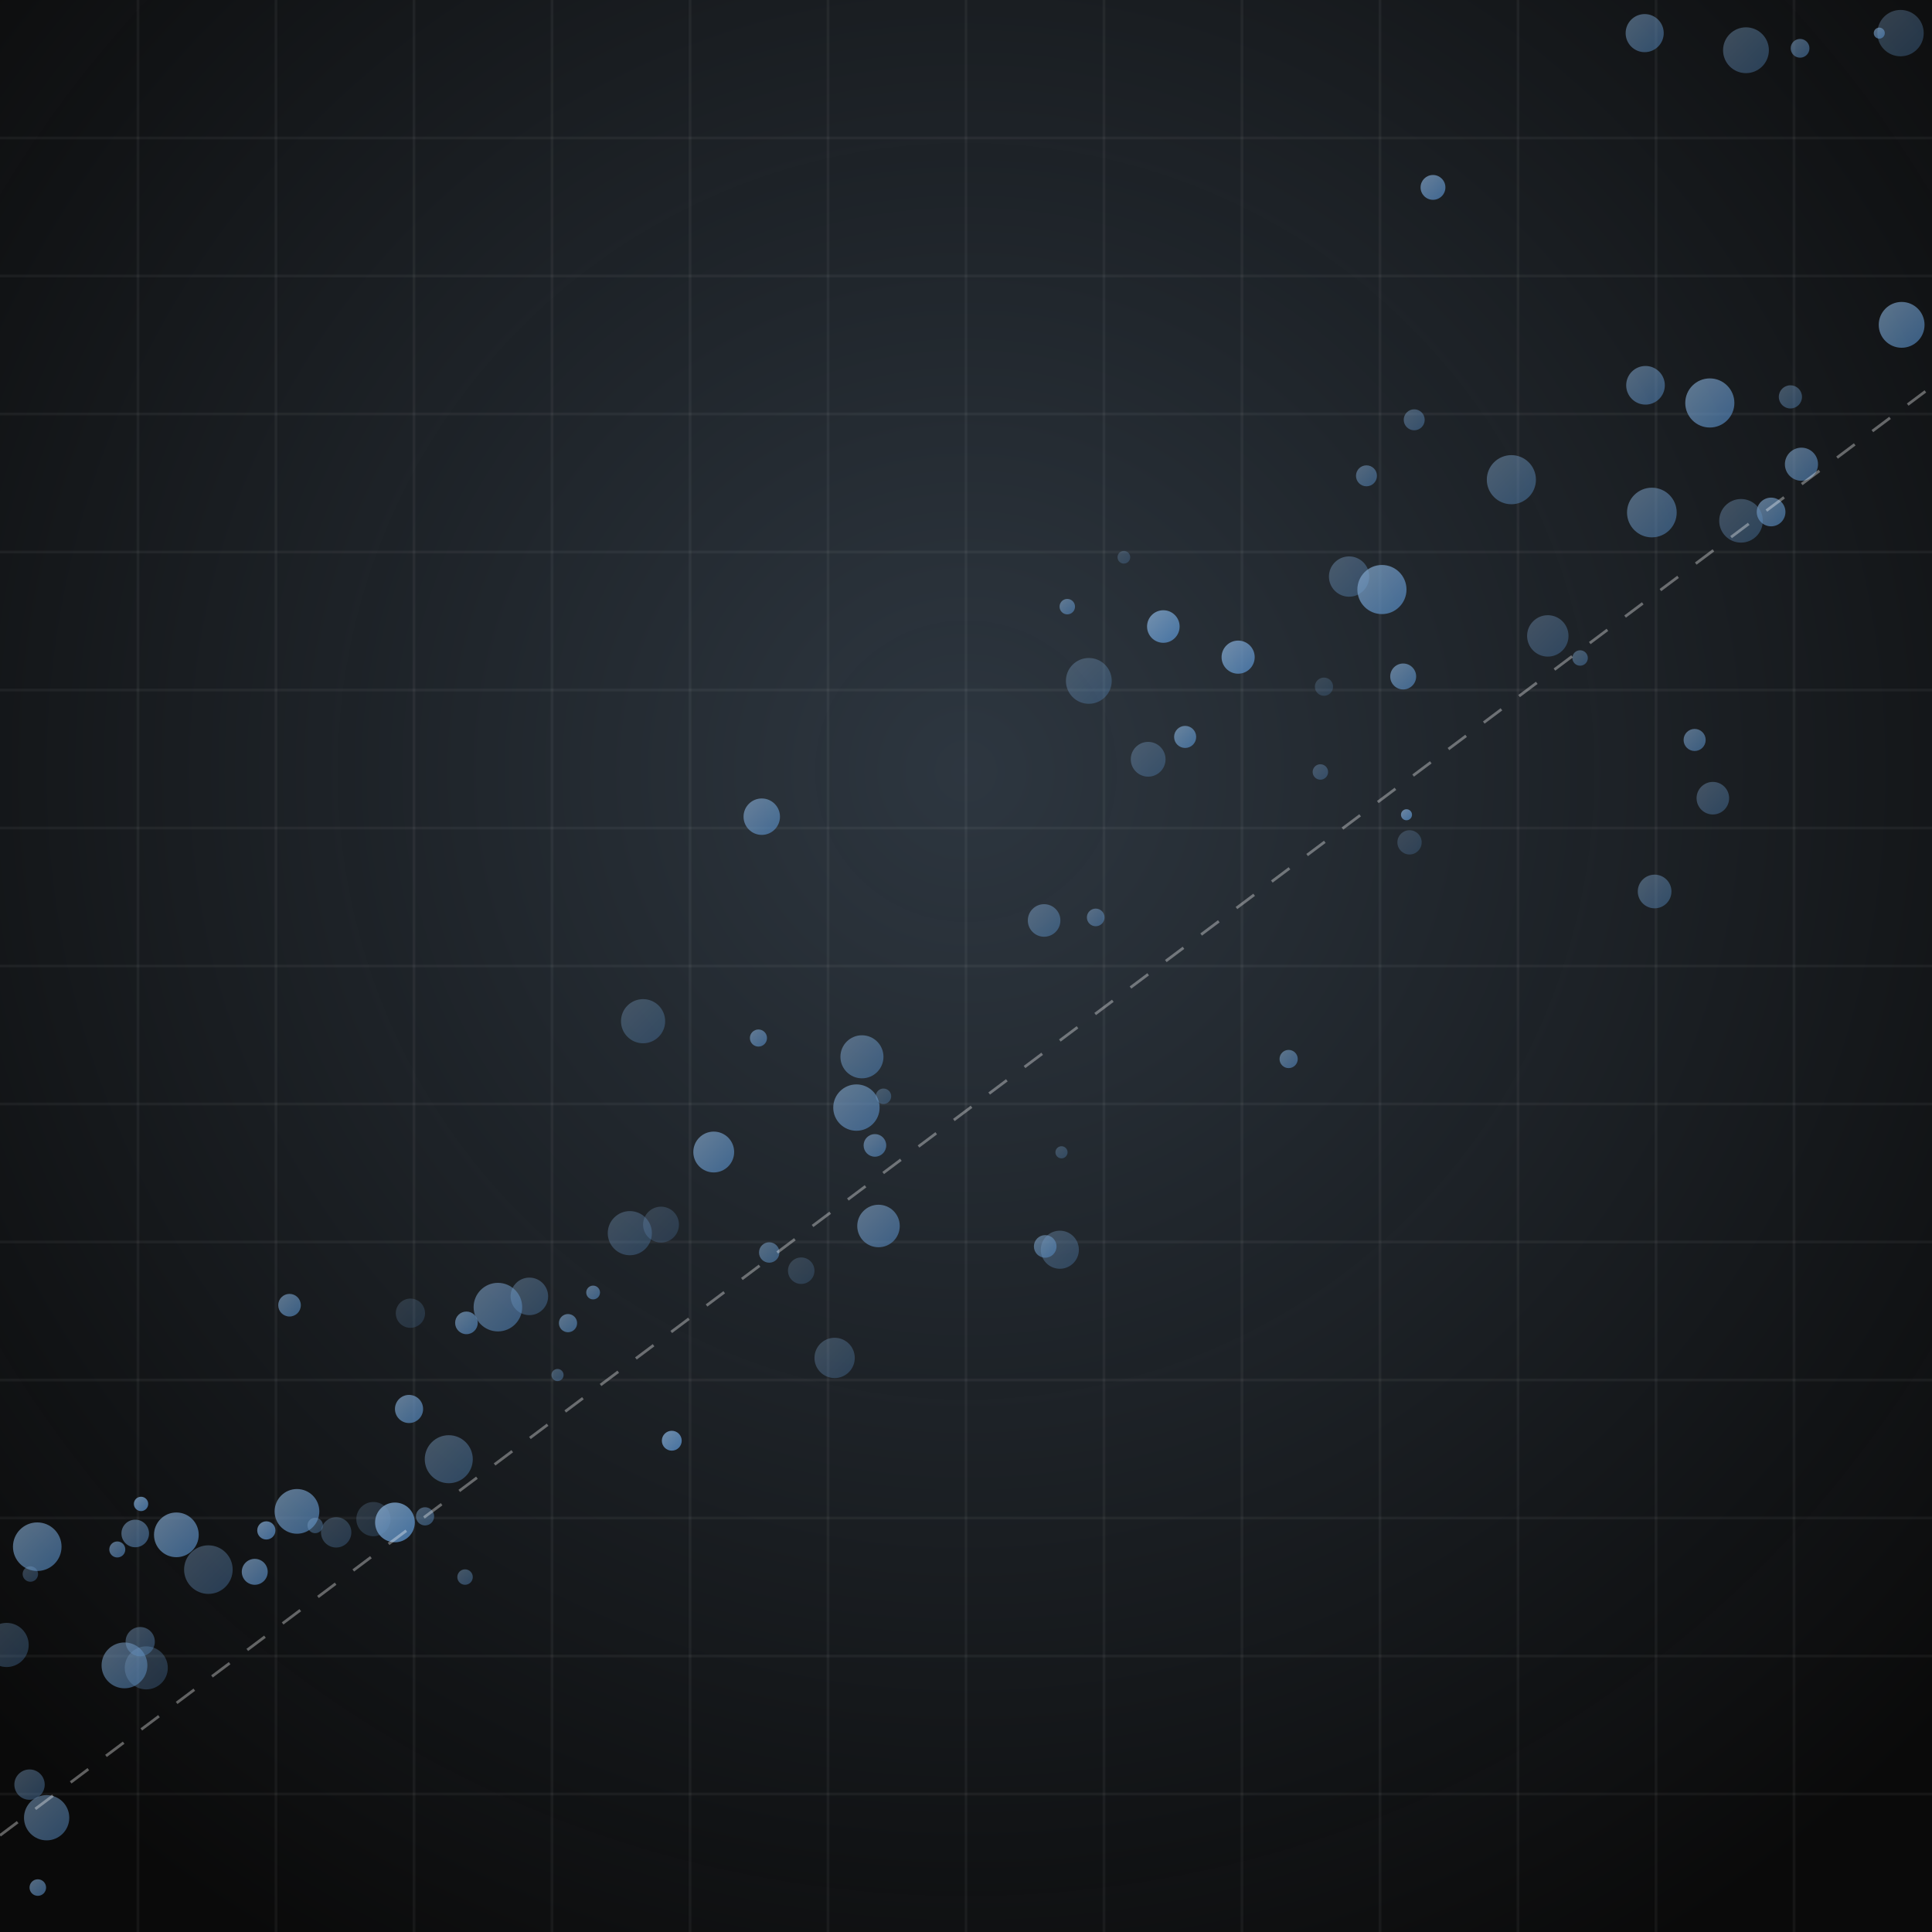
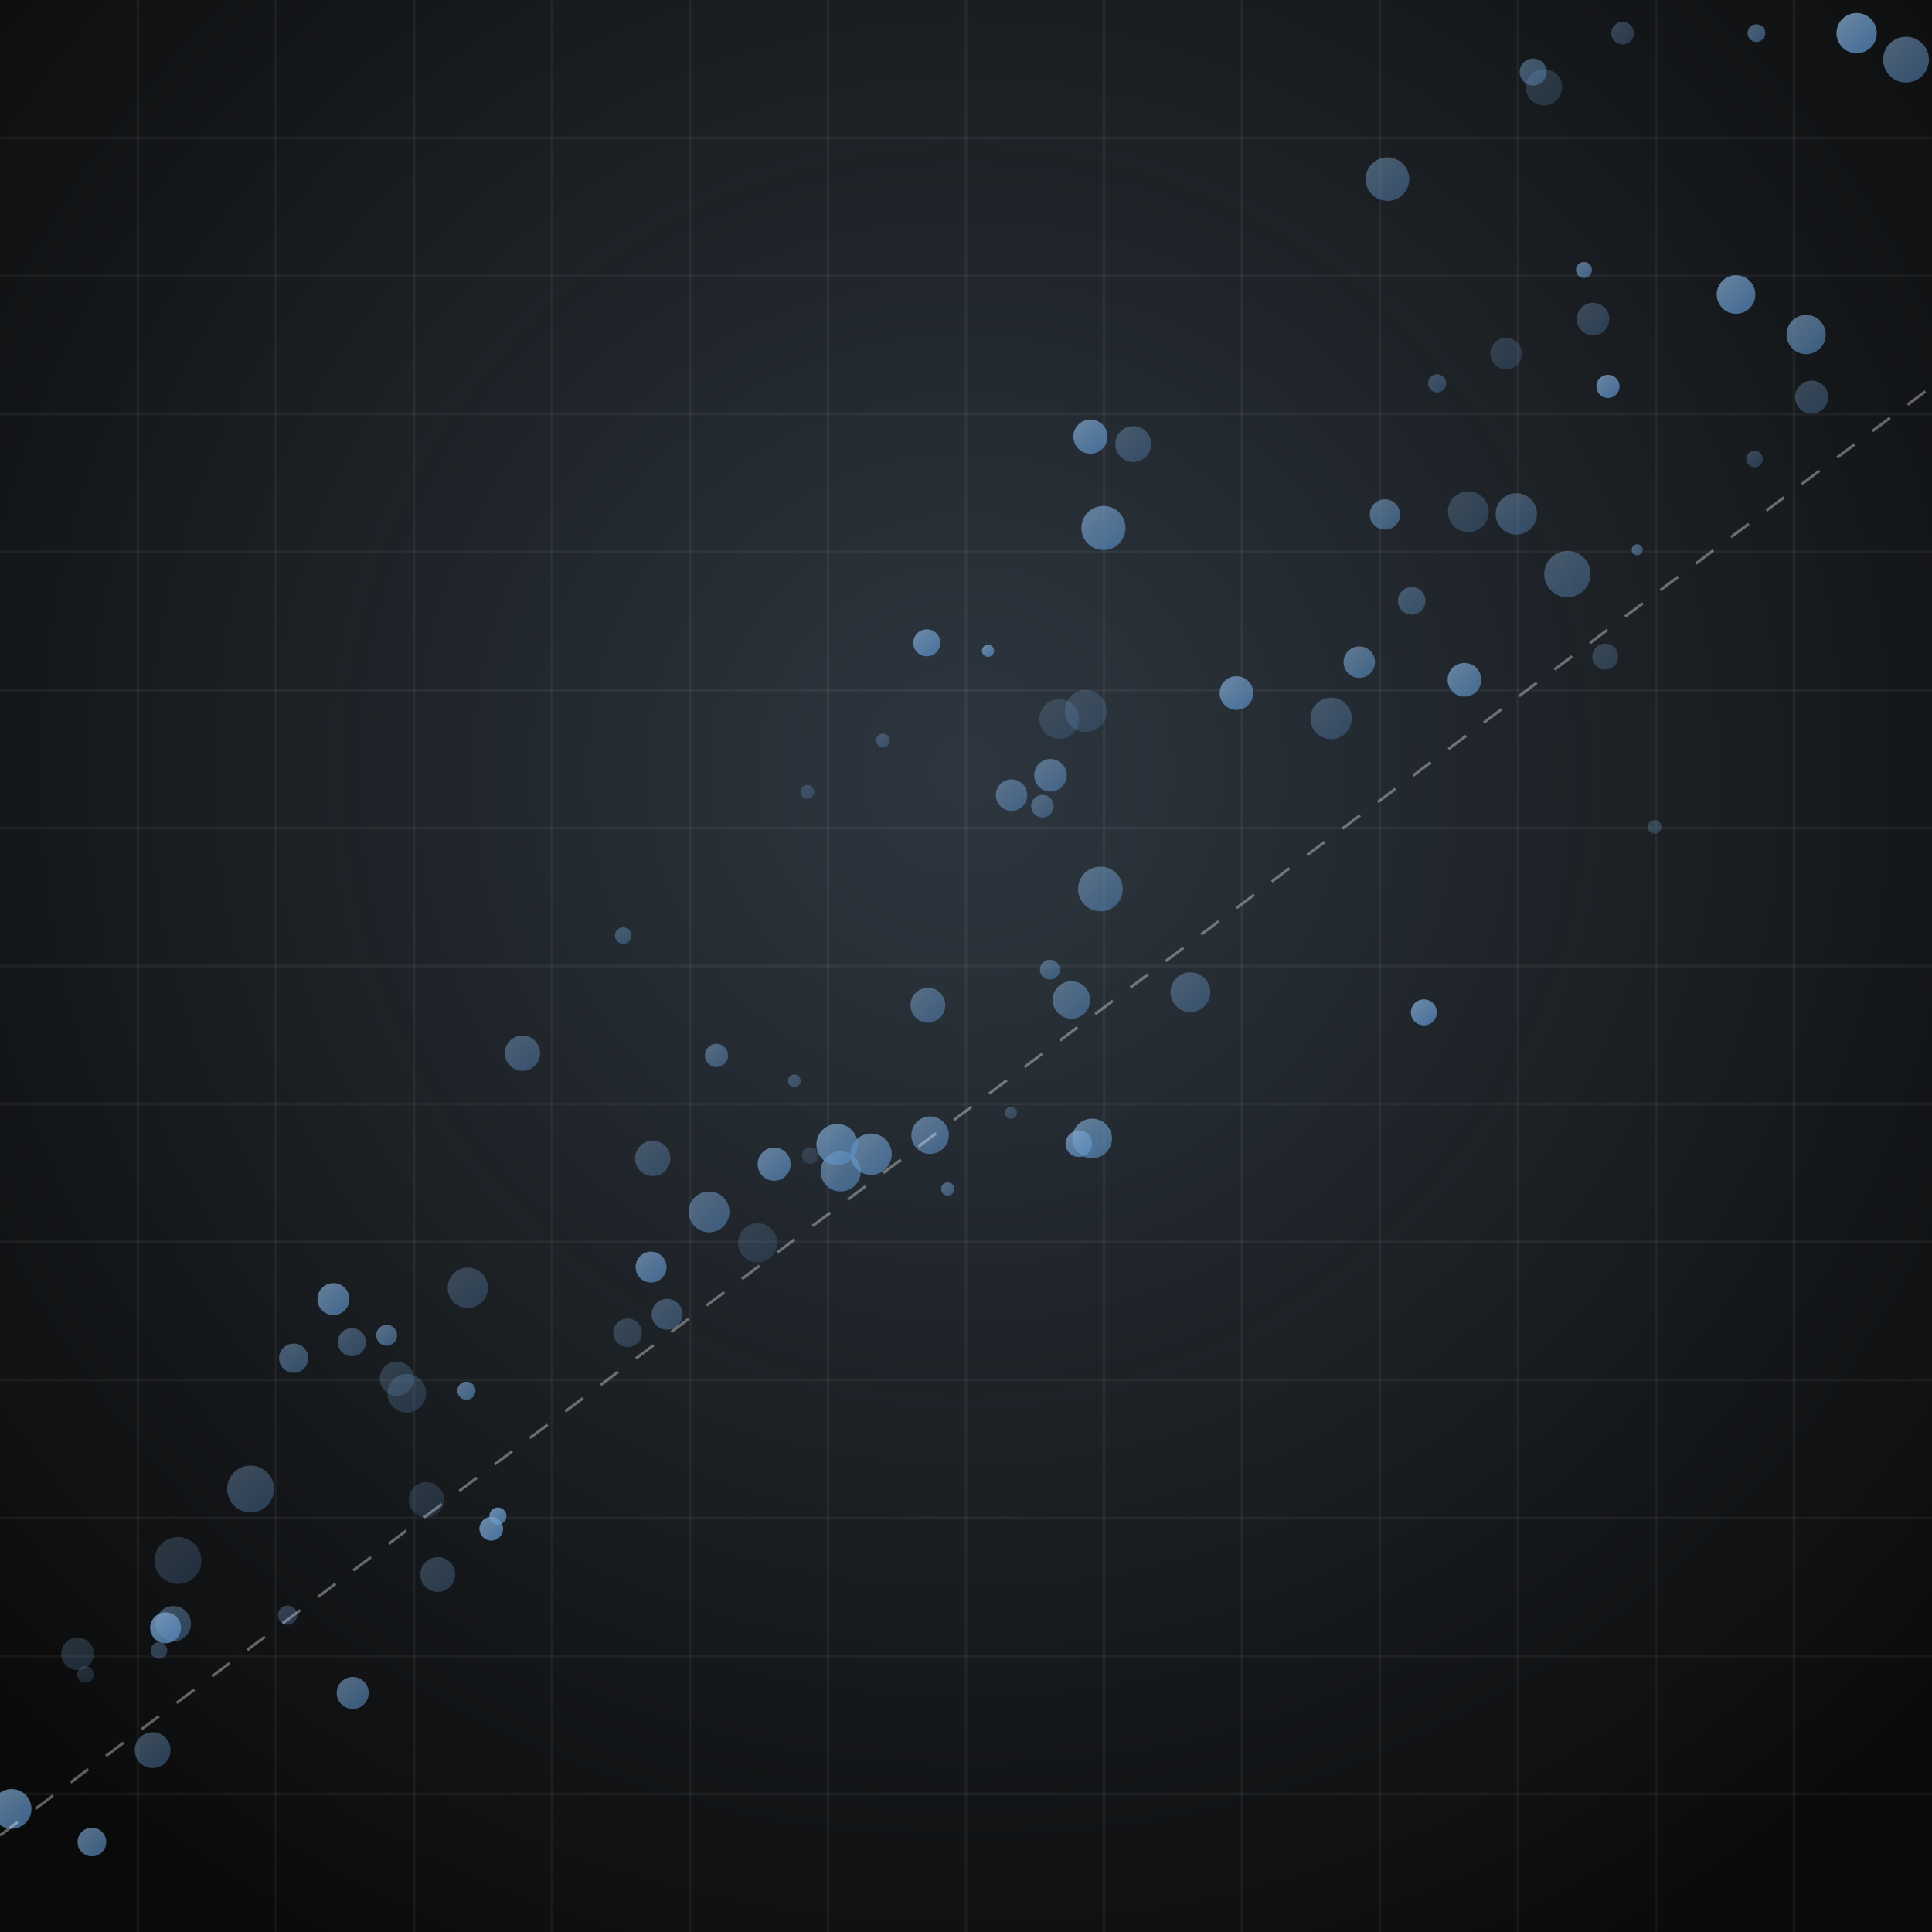
<svg xmlns="http://www.w3.org/2000/svg" viewBox="0 0 700 700" width="700" height="700">
  <defs>
-     <linearGradient id="g12" x1="0" y1="0" x2="1" y2="1">
+     <linearGradient id="g14" x1="0" y1="0" x2="1" y2="1">
      <stop offset="0" stop-color="#89AACC" />
      <stop offset="1" stop-color="#4E85BF" />
    </linearGradient>
-     <radialGradient id="glow12" cx="0.5" cy="0.4" r="0.7">
+     <radialGradient id="glow14" cx="0.5" cy="0.4" r="0.7">
      <stop offset="0" stop-color="#89AACC" stop-opacity="0.28" />
      <stop offset="1" stop-color="#89AACC" stop-opacity="0" />
    </radialGradient>
  </defs>
  <rect width="700" height="700" fill="#0a0a0a" />
-   <rect width="700" height="700" fill="url(#glow12)" />
+   <rect width="700" height="700" fill="url(#glow14)" />
  <line x1="50" y1="0" x2="50" y2="700" stroke="#ffffff" stroke-opacity="0.05" />
  <line x1="100" y1="0" x2="100" y2="700" stroke="#ffffff" stroke-opacity="0.05" />
  <line x1="150" y1="0" x2="150" y2="700" stroke="#ffffff" stroke-opacity="0.05" />
  <line x1="200" y1="0" x2="200" y2="700" stroke="#ffffff" stroke-opacity="0.05" />
  <line x1="250" y1="0" x2="250" y2="700" stroke="#ffffff" stroke-opacity="0.05" />
  <line x1="300" y1="0" x2="300" y2="700" stroke="#ffffff" stroke-opacity="0.05" />
  <line x1="350" y1="0" x2="350" y2="700" stroke="#ffffff" stroke-opacity="0.05" />
  <line x1="400" y1="0" x2="400" y2="700" stroke="#ffffff" stroke-opacity="0.05" />
  <line x1="450" y1="0" x2="450" y2="700" stroke="#ffffff" stroke-opacity="0.05" />
  <line x1="500" y1="0" x2="500" y2="700" stroke="#ffffff" stroke-opacity="0.05" />
  <line x1="550" y1="0" x2="550" y2="700" stroke="#ffffff" stroke-opacity="0.05" />
  <line x1="600" y1="0" x2="600" y2="700" stroke="#ffffff" stroke-opacity="0.05" />
  <line x1="650" y1="0" x2="650" y2="700" stroke="#ffffff" stroke-opacity="0.05" />
  <line x1="0" y1="50" x2="700" y2="50" stroke="#ffffff" stroke-opacity="0.05" />
  <line x1="0" y1="100" x2="700" y2="100" stroke="#ffffff" stroke-opacity="0.05" />
  <line x1="0" y1="150" x2="700" y2="150" stroke="#ffffff" stroke-opacity="0.05" />
  <line x1="0" y1="200" x2="700" y2="200" stroke="#ffffff" stroke-opacity="0.05" />
  <line x1="0" y1="250" x2="700" y2="250" stroke="#ffffff" stroke-opacity="0.05" />
  <line x1="0" y1="300" x2="700" y2="300" stroke="#ffffff" stroke-opacity="0.05" />
  <line x1="0" y1="350" x2="700" y2="350" stroke="#ffffff" stroke-opacity="0.05" />
  <line x1="0" y1="400" x2="700" y2="400" stroke="#ffffff" stroke-opacity="0.05" />
  <line x1="0" y1="450" x2="700" y2="450" stroke="#ffffff" stroke-opacity="0.05" />
  <line x1="0" y1="500" x2="700" y2="500" stroke="#ffffff" stroke-opacity="0.05" />
  <line x1="0" y1="550" x2="700" y2="550" stroke="#ffffff" stroke-opacity="0.05" />
  <line x1="0" y1="600" x2="700" y2="600" stroke="#ffffff" stroke-opacity="0.05" />
  <line x1="0" y1="650" x2="700" y2="650" stroke="#ffffff" stroke-opacity="0.05" />
-   <circle cx="168.5" cy="571.4" r="2.8" fill="url(#g12)" fill-opacity="0.43" />
-   <circle cx="416.0" cy="275.1" r="6.3" fill="url(#g12)" fill-opacity="0.36" />
-   <circle cx="169.0" cy="479.3" r="4.1" fill="url(#g12)" fill-opacity="0.65" />
-   <circle cx="75.5" cy="568.7" r="8.8" fill="url(#g12)" fill-opacity="0.37" />
-   <circle cx="572.5" cy="238.4" r="2.8" fill="url(#g12)" fill-opacity="0.45" />
-   <circle cx="397.0" cy="332.4" r="3.2" fill="url(#g12)" fill-opacity="0.52" />
-   <circle cx="276.0" cy="295.9" r="6.6" fill="url(#g12)" fill-opacity="0.66" />
-   <circle cx="488.8" cy="208.9" r="7.3" fill="url(#g12)" fill-opacity="0.39" />
-   <circle cx="10.7" cy="646.6" r="5.5" fill="url(#g12)" fill-opacity="0.40" />
-   <circle cx="107.6" cy="547.6" r="8.1" fill="url(#g12)" fill-opacity="0.66" />
-   <circle cx="312.3" cy="382.9" r="7.8" fill="url(#g12)" fill-opacity="0.53" />
-   <circle cx="384.0" cy="452.8" r="6.9" fill="url(#g12)" fill-opacity="0.34" />
-   <circle cx="648.7" cy="143.8" r="4.2" fill="url(#g12)" fill-opacity="0.42" />
-   <circle cx="121.8" cy="555.2" r="5.5" fill="url(#g12)" fill-opacity="0.31" />
-   <circle cx="614.0" cy="268.1" r="4.0" fill="url(#g12)" fill-opacity="0.59" />
-   <circle cx="500.7" cy="213.6" r="8.9" fill="url(#g12)" fill-opacity="0.71" />
-   <circle cx="13.5" cy="560.4" r="8.8" fill="url(#g12)" fill-opacity="0.63" />
-   <circle cx="641.7" cy="185.5" r="5.2" fill="url(#g12)" fill-opacity="0.63" />
-   <circle cx="154.0" cy="549.4" r="3.3" fill="url(#g12)" fill-opacity="0.47" />
-   <circle cx="302.4" cy="492.0" r="7.3" fill="url(#g12)" fill-opacity="0.32" />
-   <circle cx="688.6" cy="12.0" r="8.4" fill="url(#g12)" fill-opacity="0.32" />
-   <circle cx="595.9" cy="12.0" r="6.9" fill="url(#g12)" fill-opacity="0.50" />
-   <circle cx="310.3" cy="401.3" r="8.4" fill="url(#g12)" fill-opacity="0.62" />
-   <circle cx="318.3" cy="444.2" r="7.7" fill="url(#g12)" fill-opacity="0.59" />
-   <circle cx="11.0" cy="570.3" r="2.8" fill="url(#g12)" fill-opacity="0.34" />
-   <circle cx="274.8" cy="376.1" r="3.1" fill="url(#g12)" fill-opacity="0.63" />
-   <circle cx="104.9" cy="472.9" r="4.1" fill="url(#g12)" fill-opacity="0.63" />
-   <circle cx="42.5" cy="561.4" r="2.9" fill="url(#g12)" fill-opacity="0.62" />
-   <circle cx="598.5" cy="185.7" r="9.0" fill="url(#g12)" fill-opacity="0.52" />
-   <circle cx="162.6" cy="528.7" r="8.7" fill="url(#g12)" fill-opacity="0.42" />
-   <circle cx="378.3" cy="333.5" r="5.9" fill="url(#g12)" fill-opacity="0.48" />
-   <circle cx="239.5" cy="443.7" r="6.5" fill="url(#g12)" fill-opacity="0.24" />
-   <circle cx="114.2" cy="552.7" r="2.8" fill="url(#g12)" fill-opacity="0.41" />
-   <circle cx="2.4" cy="596.0" r="8.0" fill="url(#g12)" fill-opacity="0.31" />
-   <circle cx="243.4" cy="522.0" r="3.6" fill="url(#g12)" fill-opacity="0.80" />
-   <circle cx="478.4" cy="279.7" r="2.8" fill="url(#g12)" fill-opacity="0.37" />
-   <circle cx="45.1" cy="603.4" r="8.3" fill="url(#g12)" fill-opacity="0.53" />
-   <circle cx="205.8" cy="479.4" r="3.3" fill="url(#g12)" fill-opacity="0.62" />
-   <circle cx="135.3" cy="550.4" r="6.2" fill="url(#g12)" fill-opacity="0.23" />
-   <circle cx="394.5" cy="246.7" r="8.3" fill="url(#g12)" fill-opacity="0.34" />
-   <circle cx="652.2" cy="17.5" r="3.4" fill="url(#g12)" fill-opacity="0.51" />
-   <circle cx="191.8" cy="469.7" r="6.8" fill="url(#g12)" fill-opacity="0.37" />
-   <circle cx="49.0" cy="555.6" r="5.0" fill="url(#g12)" fill-opacity="0.53" />
-   <circle cx="53.0" cy="604.3" r="7.8" fill="url(#g12)" fill-opacity="0.30" />
-   <circle cx="519.2" cy="67.9" r="4.5" fill="url(#g12)" fill-opacity="0.70" />
-   <circle cx="317.0" cy="415.0" r="4.1" fill="url(#g12)" fill-opacity="0.62" />
-   <circle cx="632.6" cy="18.2" r="8.3" fill="url(#g12)" fill-opacity="0.39" />
-   <circle cx="560.8" cy="230.4" r="7.5" fill="url(#g12)" fill-opacity="0.36" />
-   <circle cx="407.2" cy="201.9" r="2.3" fill="url(#g12)" fill-opacity="0.29" />
-   <circle cx="233.0" cy="370.0" r="8.0" fill="url(#g12)" fill-opacity="0.34" />
-   <circle cx="278.7" cy="453.8" r="3.7" fill="url(#g12)" fill-opacity="0.55" />
-   <circle cx="652.7" cy="168.2" r="6.0" fill="url(#g12)" fill-opacity="0.59" />
-   <circle cx="92.3" cy="569.5" r="4.7" fill="url(#g12)" fill-opacity="0.67" />
-   <circle cx="680.9" cy="12.0" r="2.0" fill="url(#g12)" fill-opacity="0.63" />
-   <circle cx="429.4" cy="267.0" r="4.0" fill="url(#g12)" fill-opacity="0.69" />
-   <circle cx="547.6" cy="173.8" r="8.9" fill="url(#g12)" fill-opacity="0.45" />
-   <circle cx="143.1" cy="551.6" r="7.2" fill="url(#g12)" fill-opacity="0.80" />
-   <circle cx="509.6" cy="295.2" r="2.0" fill="url(#g12)" fill-opacity="0.74" />
-   <circle cx="689.0" cy="117.7" r="8.3" fill="url(#g12)" fill-opacity="0.64" />
-   <circle cx="50.8" cy="594.8" r="5.3" fill="url(#g12)" fill-opacity="0.41" />
-   <circle cx="466.9" cy="383.7" r="3.3" fill="url(#g12)" fill-opacity="0.59" />
-   <circle cx="479.7" cy="248.8" r="3.3" fill="url(#g12)" fill-opacity="0.24" />
-   <circle cx="510.7" cy="305.2" r="4.4" fill="url(#g12)" fill-opacity="0.27" />
-   <circle cx="448.6" cy="238.1" r="6.0" fill="url(#g12)" fill-opacity="0.77" />
-   <circle cx="228.2" cy="446.8" r="8.0" fill="url(#g12)" fill-opacity="0.33" />
-   <circle cx="386.7" cy="219.8" r="2.8" fill="url(#g12)" fill-opacity="0.61" />
-   <circle cx="599.5" cy="323.0" r="6.1" fill="url(#g12)" fill-opacity="0.44" />
-   <circle cx="320.1" cy="397.2" r="2.8" fill="url(#g12)" fill-opacity="0.37" />
-   <circle cx="421.5" cy="227.0" r="5.9" fill="url(#g12)" fill-opacity="0.79" />
-   <circle cx="16.9" cy="658.6" r="8.2" fill="url(#g12)" fill-opacity="0.51" />
-   <circle cx="148.7" cy="475.8" r="5.3" fill="url(#g12)" fill-opacity="0.21" />
-   <circle cx="63.9" cy="556.1" r="8.1" fill="url(#g12)" fill-opacity="0.67" />
-   <circle cx="51.1" cy="544.9" r="2.6" fill="url(#g12)" fill-opacity="0.75" />
-   <circle cx="619.5" cy="146.0" r="8.9" fill="url(#g12)" fill-opacity="0.65" />
-   <circle cx="202.0" cy="498.2" r="2.2" fill="url(#g12)" fill-opacity="0.43" />
-   <circle cx="13.7" cy="683.9" r="3.0" fill="url(#g12)" fill-opacity="0.61" />
-   <circle cx="148.2" cy="510.5" r="5.1" fill="url(#g12)" fill-opacity="0.68" />
-   <circle cx="258.6" cy="417.4" r="7.4" fill="url(#g12)" fill-opacity="0.67" />
-   <circle cx="508.4" cy="245.1" r="4.7" fill="url(#g12)" fill-opacity="0.66" />
-   <circle cx="290.3" cy="460.4" r="4.8" fill="url(#g12)" fill-opacity="0.25" />
-   <circle cx="630.8" cy="188.7" r="7.9" fill="url(#g12)" fill-opacity="0.37" />
-   <circle cx="378.7" cy="451.6" r="4.1" fill="url(#g12)" fill-opacity="0.57" />
-   <circle cx="512.4" cy="152.1" r="3.8" fill="url(#g12)" fill-opacity="0.44" />
-   <circle cx="214.9" cy="468.3" r="2.5" fill="url(#g12)" fill-opacity="0.61" />
-   <circle cx="384.6" cy="417.5" r="2.2" fill="url(#g12)" fill-opacity="0.34" />
-   <circle cx="495.1" cy="172.4" r="3.8" fill="url(#g12)" fill-opacity="0.51" />
-   <circle cx="596.2" cy="139.6" r="7.0" fill="url(#g12)" fill-opacity="0.54" />
-   <circle cx="180.4" cy="473.6" r="8.8" fill="url(#g12)" fill-opacity="0.55" />
-   <circle cx="620.6" cy="289.2" r="5.9" fill="url(#g12)" fill-opacity="0.38" />
-   <circle cx="96.5" cy="554.5" r="3.3" fill="url(#g12)" fill-opacity="0.74" />
+   <circle cx="169.0" cy="503.9" r="3.3" fill="url(#g14)" fill-opacity="0.63" />
+   <circle cx="62.8" cy="588.3" r="6.4" fill="url(#g14)" fill-opacity="0.43" />
+   <circle cx="104.2" cy="585.2" r="3.5" fill="url(#g14)" fill-opacity="0.32" />
+   <circle cx="28.1" cy="599.2" r="5.9" fill="url(#g14)" fill-opacity="0.24" />
+   <circle cx="140.1" cy="483.8" r="3.8" fill="url(#g14)" fill-opacity="0.59" />
+   <circle cx="315.6" cy="418.2" r="7.5" fill="url(#g14)" fill-opacity="0.67" />
+   <circle cx="398.7" cy="322.1" r="8.1" fill="url(#g14)" fill-opacity="0.53" />
+   <circle cx="380.6" cy="280.9" r="5.9" fill="url(#g14)" fill-opacity="0.57" />
+   <circle cx="336.2" cy="364.2" r="6.3" fill="url(#g14)" fill-opacity="0.52" />
+   <circle cx="106.4" cy="492.1" r="5.3" fill="url(#g14)" fill-opacity="0.48" />
+   <circle cx="581.6" cy="237.9" r="4.7" fill="url(#g14)" fill-opacity="0.28" />
+   <circle cx="259.6" cy="382.4" r="4.2" fill="url(#g14)" fill-opacity="0.51" />
+   <circle cx="154.5" cy="543.4" r="6.4" fill="url(#g14)" fill-opacity="0.21" />
+   <circle cx="343.4" cy="430.8" r="2.4" fill="url(#g14)" fill-opacity="0.51" />
+   <circle cx="158.6" cy="570.5" r="6.3" fill="url(#g14)" fill-opacity="0.31" />
+   <circle cx="593.2" cy="199.2" r="2.0" fill="url(#g14)" fill-opacity="0.51" />
+   <circle cx="380.4" cy="351.3" r="3.6" fill="url(#g14)" fill-opacity="0.49" />
+   <circle cx="559.4" cy="31.6" r="6.6" fill="url(#g14)" fill-opacity="0.24" />
+   <circle cx="256.9" cy="439.1" r="7.4" fill="url(#g14)" fill-opacity="0.54" />
+   <circle cx="227.4" cy="482.9" r="5.2" fill="url(#g14)" fill-opacity="0.29" />
+   <circle cx="515.9" cy="366.8" r="4.7" fill="url(#g14)" fill-opacity="0.76" />
+   <circle cx="57.6" cy="598.0" r="3.0" fill="url(#g14)" fill-opacity="0.36" />
+   <circle cx="366.5" cy="288.1" r="5.7" fill="url(#g14)" fill-opacity="0.54" />
+   <circle cx="656.4" cy="143.9" r="6.0" fill="url(#g14)" fill-opacity="0.34" />
+   <circle cx="636.4" cy="12.0" r="3.2" fill="url(#g14)" fill-opacity="0.53" />
+   <circle cx="236.5" cy="419.7" r="6.4" fill="url(#g14)" fill-opacity="0.38" />
+   <circle cx="448.0" cy="251.1" r="6.1" fill="url(#g14)" fill-opacity="0.72" />
+   <circle cx="147.4" cy="504.8" r="7.0" fill="url(#g14)" fill-opacity="0.25" />
+   <circle cx="393.4" cy="257.6" r="7.6" fill="url(#g14)" fill-opacity="0.24" />
+   <circle cx="492.5" cy="239.9" r="5.7" fill="url(#g14)" fill-opacity="0.62" />
+   <circle cx="60.0" cy="589.8" r="5.6" fill="url(#g14)" fill-opacity="0.77" />
+   <circle cx="545.7" cy="128.1" r="5.7" fill="url(#g14)" fill-opacity="0.24" />
+   <circle cx="555.5" cy="26.1" r="4.9" fill="url(#g14)" fill-opacity="0.46" />
+   <circle cx="573.9" cy="97.8" r="2.9" fill="url(#g14)" fill-opacity="0.64" />
+   <circle cx="337.0" cy="411.3" r="6.8" fill="url(#g14)" fill-opacity="0.62" />
+   <circle cx="520.7" cy="138.9" r="3.3" fill="url(#g14)" fill-opacity="0.37" />
+   <circle cx="55.3" cy="634.1" r="6.5" fill="url(#g14)" fill-opacity="0.41" />
+   <circle cx="33.3" cy="667.4" r="5.2" fill="url(#g14)" fill-opacity="0.66" />
+   <circle cx="120.8" cy="470.7" r="5.8" fill="url(#g14)" fill-opacity="0.70" />
+   <circle cx="287.8" cy="391.6" r="2.3" fill="url(#g14)" fill-opacity="0.38" />
+   <circle cx="582.6" cy="140.0" r="4.2" fill="url(#g14)" fill-opacity="0.74" />
+   <circle cx="304.6" cy="424.4" r="7.3" fill="url(#g14)" fill-opacity="0.62" />
+   <circle cx="127.5" cy="486.3" r="5.1" fill="url(#g14)" fill-opacity="0.42" />
+   <circle cx="319.9" cy="268.3" r="2.5" fill="url(#g14)" fill-opacity="0.35" />
+   <circle cx="143.8" cy="499.5" r="6.2" fill="url(#g14)" fill-opacity="0.26" />
+   <circle cx="399.8" cy="191.3" r="8.0" fill="url(#g14)" fill-opacity="0.66" />
+   <circle cx="502.7" cy="64.9" r="7.9" fill="url(#g14)" fill-opacity="0.46" />
+   <circle cx="530.6" cy="246.3" r="6.1" fill="url(#g14)" fill-opacity="0.71" />
+   <circle cx="577.2" cy="115.6" r="5.9" fill="url(#g14)" fill-opacity="0.32" />
+   <circle cx="501.8" cy="186.4" r="5.5" fill="url(#g14)" fill-opacity="0.56" />
+   <circle cx="395.1" cy="158.2" r="6.2" fill="url(#g14)" fill-opacity="0.72" />
+   <circle cx="293.6" cy="418.7" r="3.0" fill="url(#g14)" fill-opacity="0.21" />
+   <circle cx="292.5" cy="286.9" r="2.5" fill="url(#g14)" fill-opacity="0.29" />
+   <circle cx="599.5" cy="299.6" r="2.5" fill="url(#g14)" fill-opacity="0.29" />
+   <circle cx="654.4" cy="121.2" r="7.1" fill="url(#g14)" fill-opacity="0.62" />
+   <circle cx="532.0" cy="185.4" r="7.4" fill="url(#g14)" fill-opacity="0.29" />
+   <circle cx="377.7" cy="292.1" r="4.1" fill="url(#g14)" fill-opacity="0.47" />
+   <circle cx="390.9" cy="414.4" r="4.8" fill="url(#g14)" fill-opacity="0.74" />
+   <circle cx="431.3" cy="359.5" r="7.2" fill="url(#g14)" fill-opacity="0.41" />
+   <circle cx="189.3" cy="381.6" r="6.4" fill="url(#g14)" fill-opacity="0.45" />
+   <circle cx="587.9" cy="12.0" r="4.1" fill="url(#g14)" fill-opacity="0.32" />
+   <circle cx="549.4" cy="186.2" r="7.5" fill="url(#g14)" fill-opacity="0.41" />
+   <circle cx="335.8" cy="232.9" r="4.9" fill="url(#g14)" fill-opacity="0.74" />
+   <circle cx="567.9" cy="208.0" r="8.4" fill="url(#g14)" fill-opacity="0.41" />
+   <circle cx="410.6" cy="160.9" r="6.5" fill="url(#g14)" fill-opacity="0.37" />
+   <circle cx="31.0" cy="606.7" r="3.0" fill="url(#g14)" fill-opacity="0.22" />
+   <circle cx="482.3" cy="260.3" r="7.5" fill="url(#g14)" fill-opacity="0.35" />
+   <circle cx="395.7" cy="412.5" r="7.2" fill="url(#g14)" fill-opacity="0.67" />
+   <circle cx="274.5" cy="450.3" r="7.1" fill="url(#g14)" fill-opacity="0.21" />
+   <circle cx="366.3" cy="403.2" r="2.2" fill="url(#g14)" fill-opacity="0.33" />
+   <circle cx="127.8" cy="613.4" r="5.8" fill="url(#g14)" fill-opacity="0.60" />
+   <circle cx="358.0" cy="235.8" r="2.2" fill="url(#g14)" fill-opacity="0.74" />
+   <circle cx="241.7" cy="476.2" r="5.6" fill="url(#g14)" fill-opacity="0.41" />
+   <circle cx="64.5" cy="565.4" r="8.5" fill="url(#g14)" fill-opacity="0.25" />
+   <circle cx="180.4" cy="549.3" r="3.1" fill="url(#g14)" fill-opacity="0.79" />
+   <circle cx="303.3" cy="414.7" r="7.5" fill="url(#g14)" fill-opacity="0.71" />
+   <circle cx="4.2" cy="655.4" r="7.2" fill="url(#g14)" fill-opacity="0.71" />
+   <circle cx="225.8" cy="339.0" r="3.0" fill="url(#g14)" fill-opacity="0.41" />
+   <circle cx="235.9" cy="459.1" r="5.6" fill="url(#g14)" fill-opacity="0.69" />
+   <circle cx="511.5" cy="217.7" r="5.0" fill="url(#g14)" fill-opacity="0.41" />
+   <circle cx="672.7" cy="12.0" r="7.3" fill="url(#g14)" fill-opacity="0.77" />
+   <circle cx="635.7" cy="166.3" r="3.0" fill="url(#g14)" fill-opacity="0.32" />
+   <circle cx="169.5" cy="466.6" r="7.3" fill="url(#g14)" fill-opacity="0.31" />
+   <circle cx="383.8" cy="260.5" r="7.2" fill="url(#g14)" fill-opacity="0.22" />
+   <circle cx="629.0" cy="106.7" r="7.0" fill="url(#g14)" fill-opacity="0.73" />
+   <circle cx="90.8" cy="539.5" r="8.5" fill="url(#g14)" fill-opacity="0.37" />
+   <circle cx="388.2" cy="362.3" r="6.8" fill="url(#g14)" fill-opacity="0.54" />
+   <circle cx="690.6" cy="21.6" r="8.3" fill="url(#g14)" fill-opacity="0.54" />
+   <circle cx="280.5" cy="421.8" r="6.0" fill="url(#g14)" fill-opacity="0.69" />
+   <circle cx="178.0" cy="553.9" r="4.3" fill="url(#g14)" fill-opacity="0.79" />
  <line x1="0" y1="665" x2="700" y2="140" stroke="#ffffff" stroke-opacity="0.35" stroke-dasharray="8 8" />
</svg>
